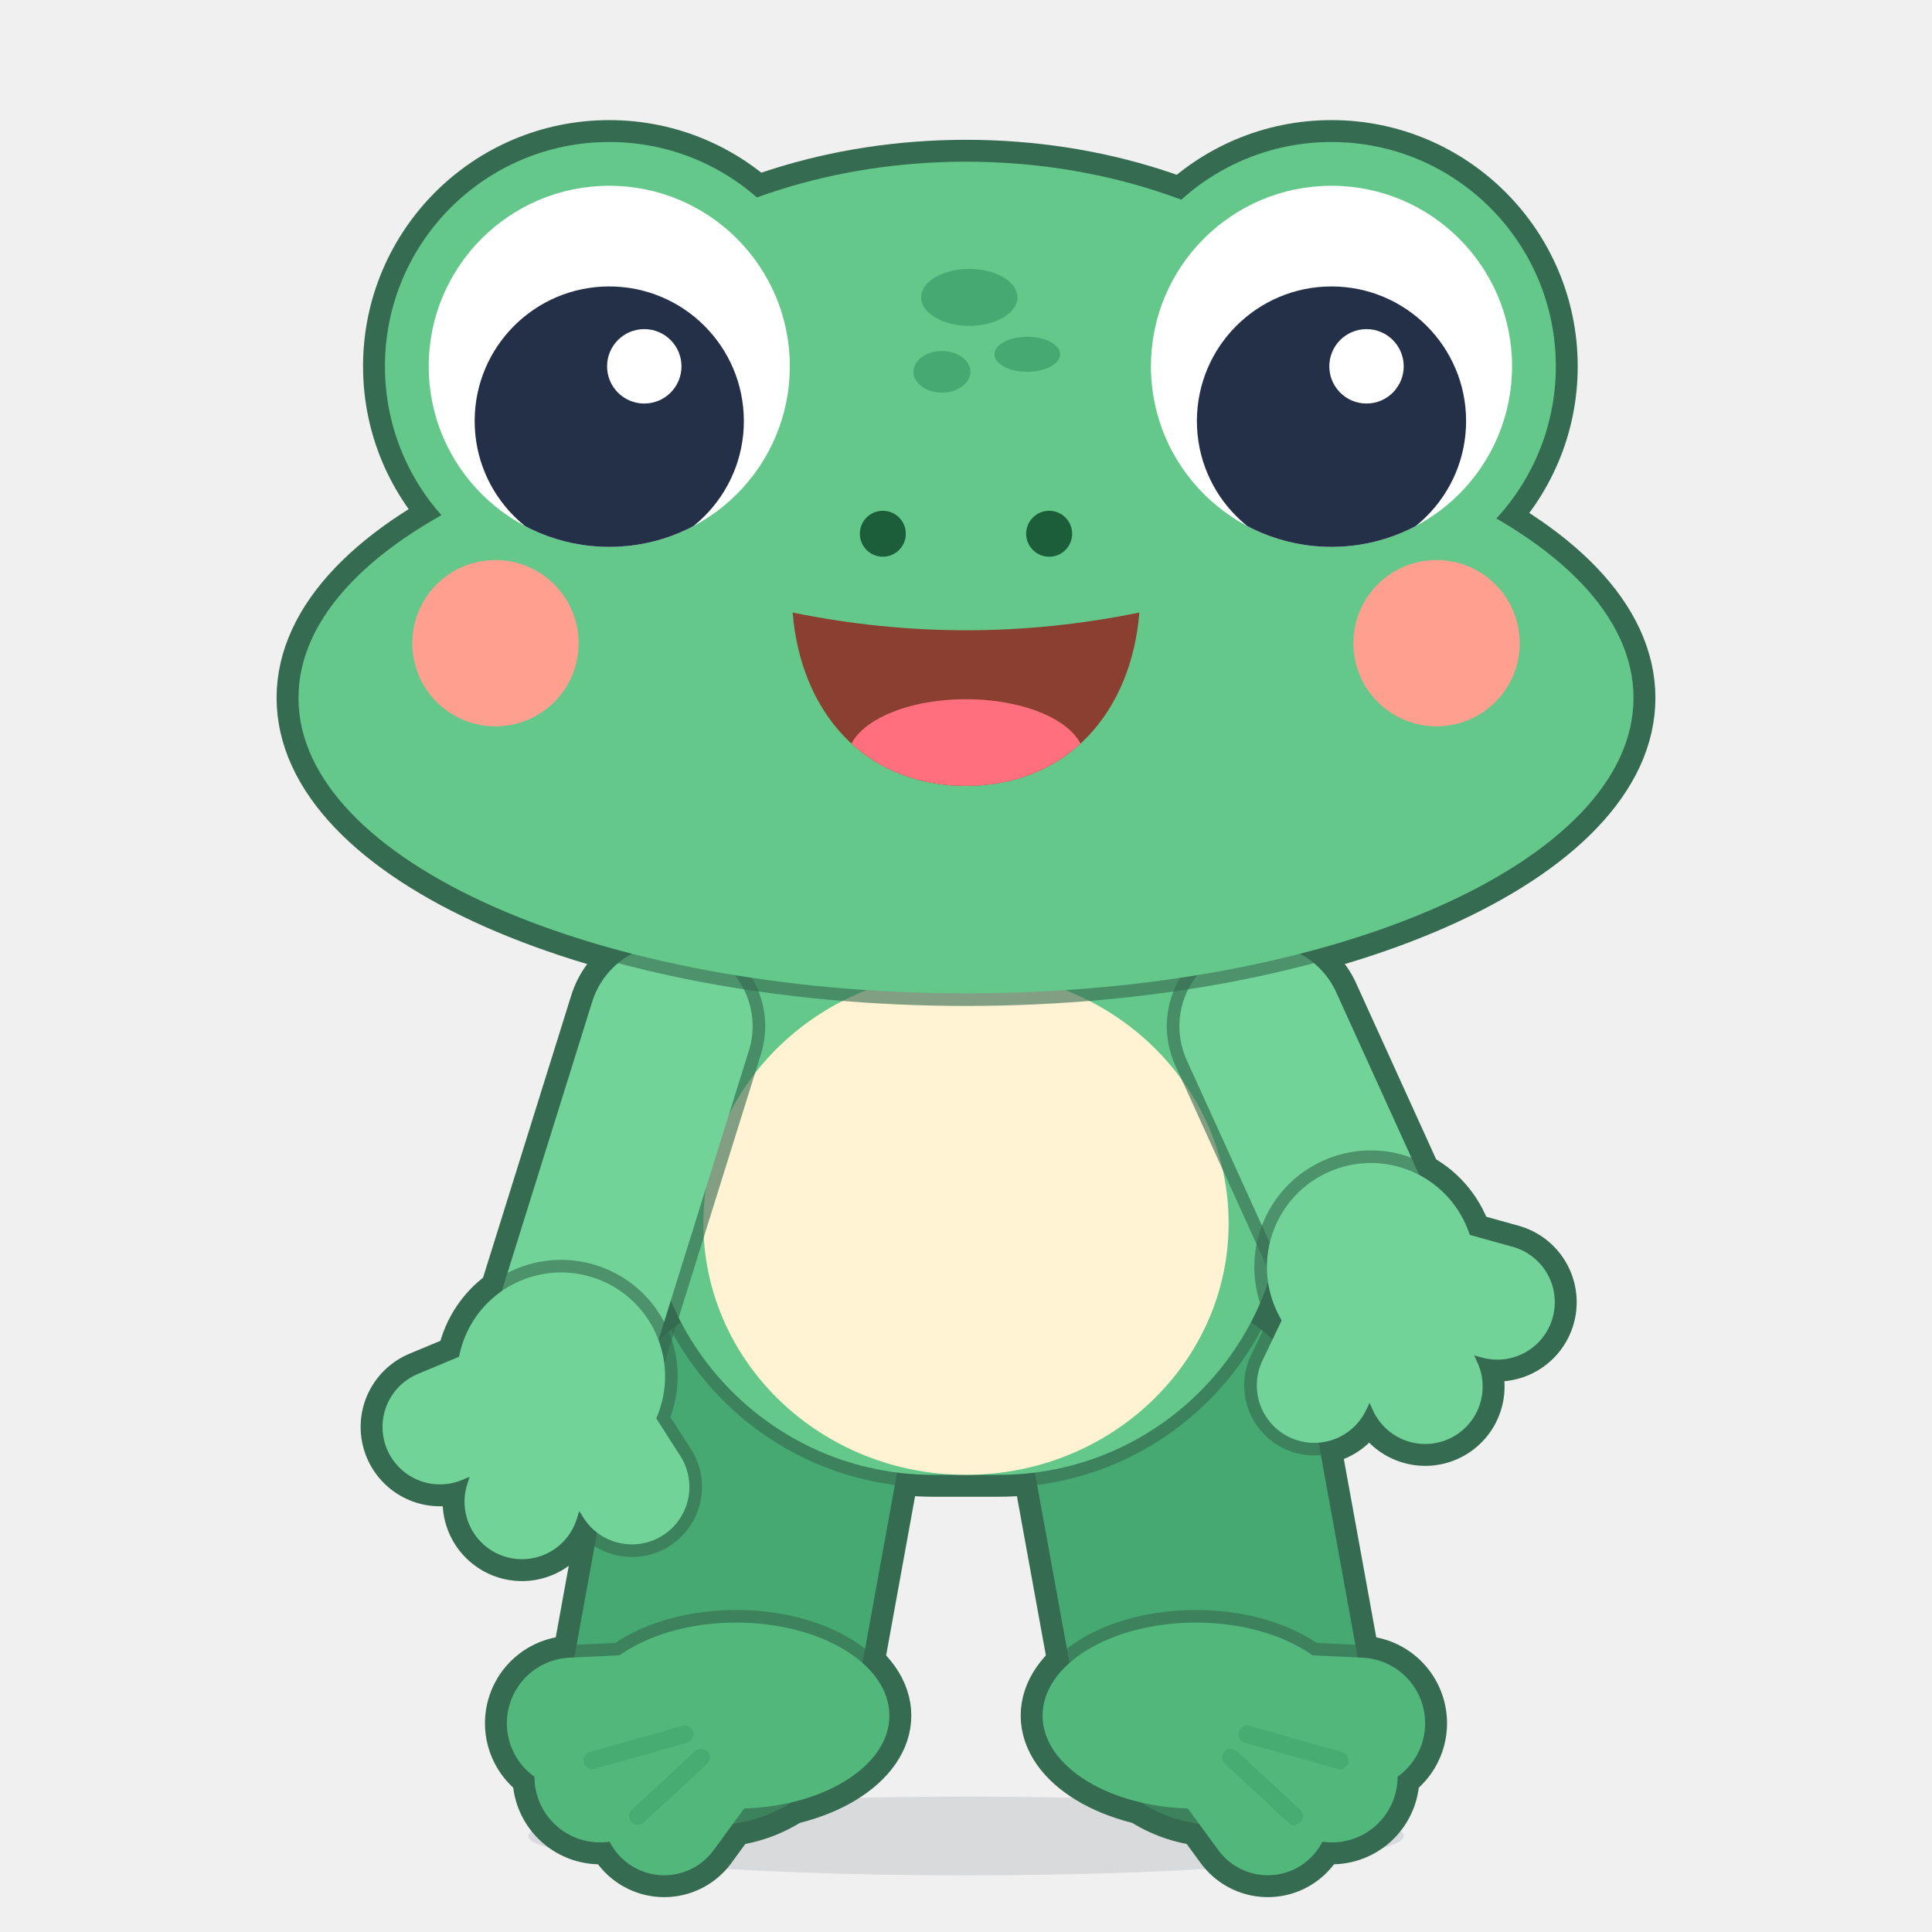
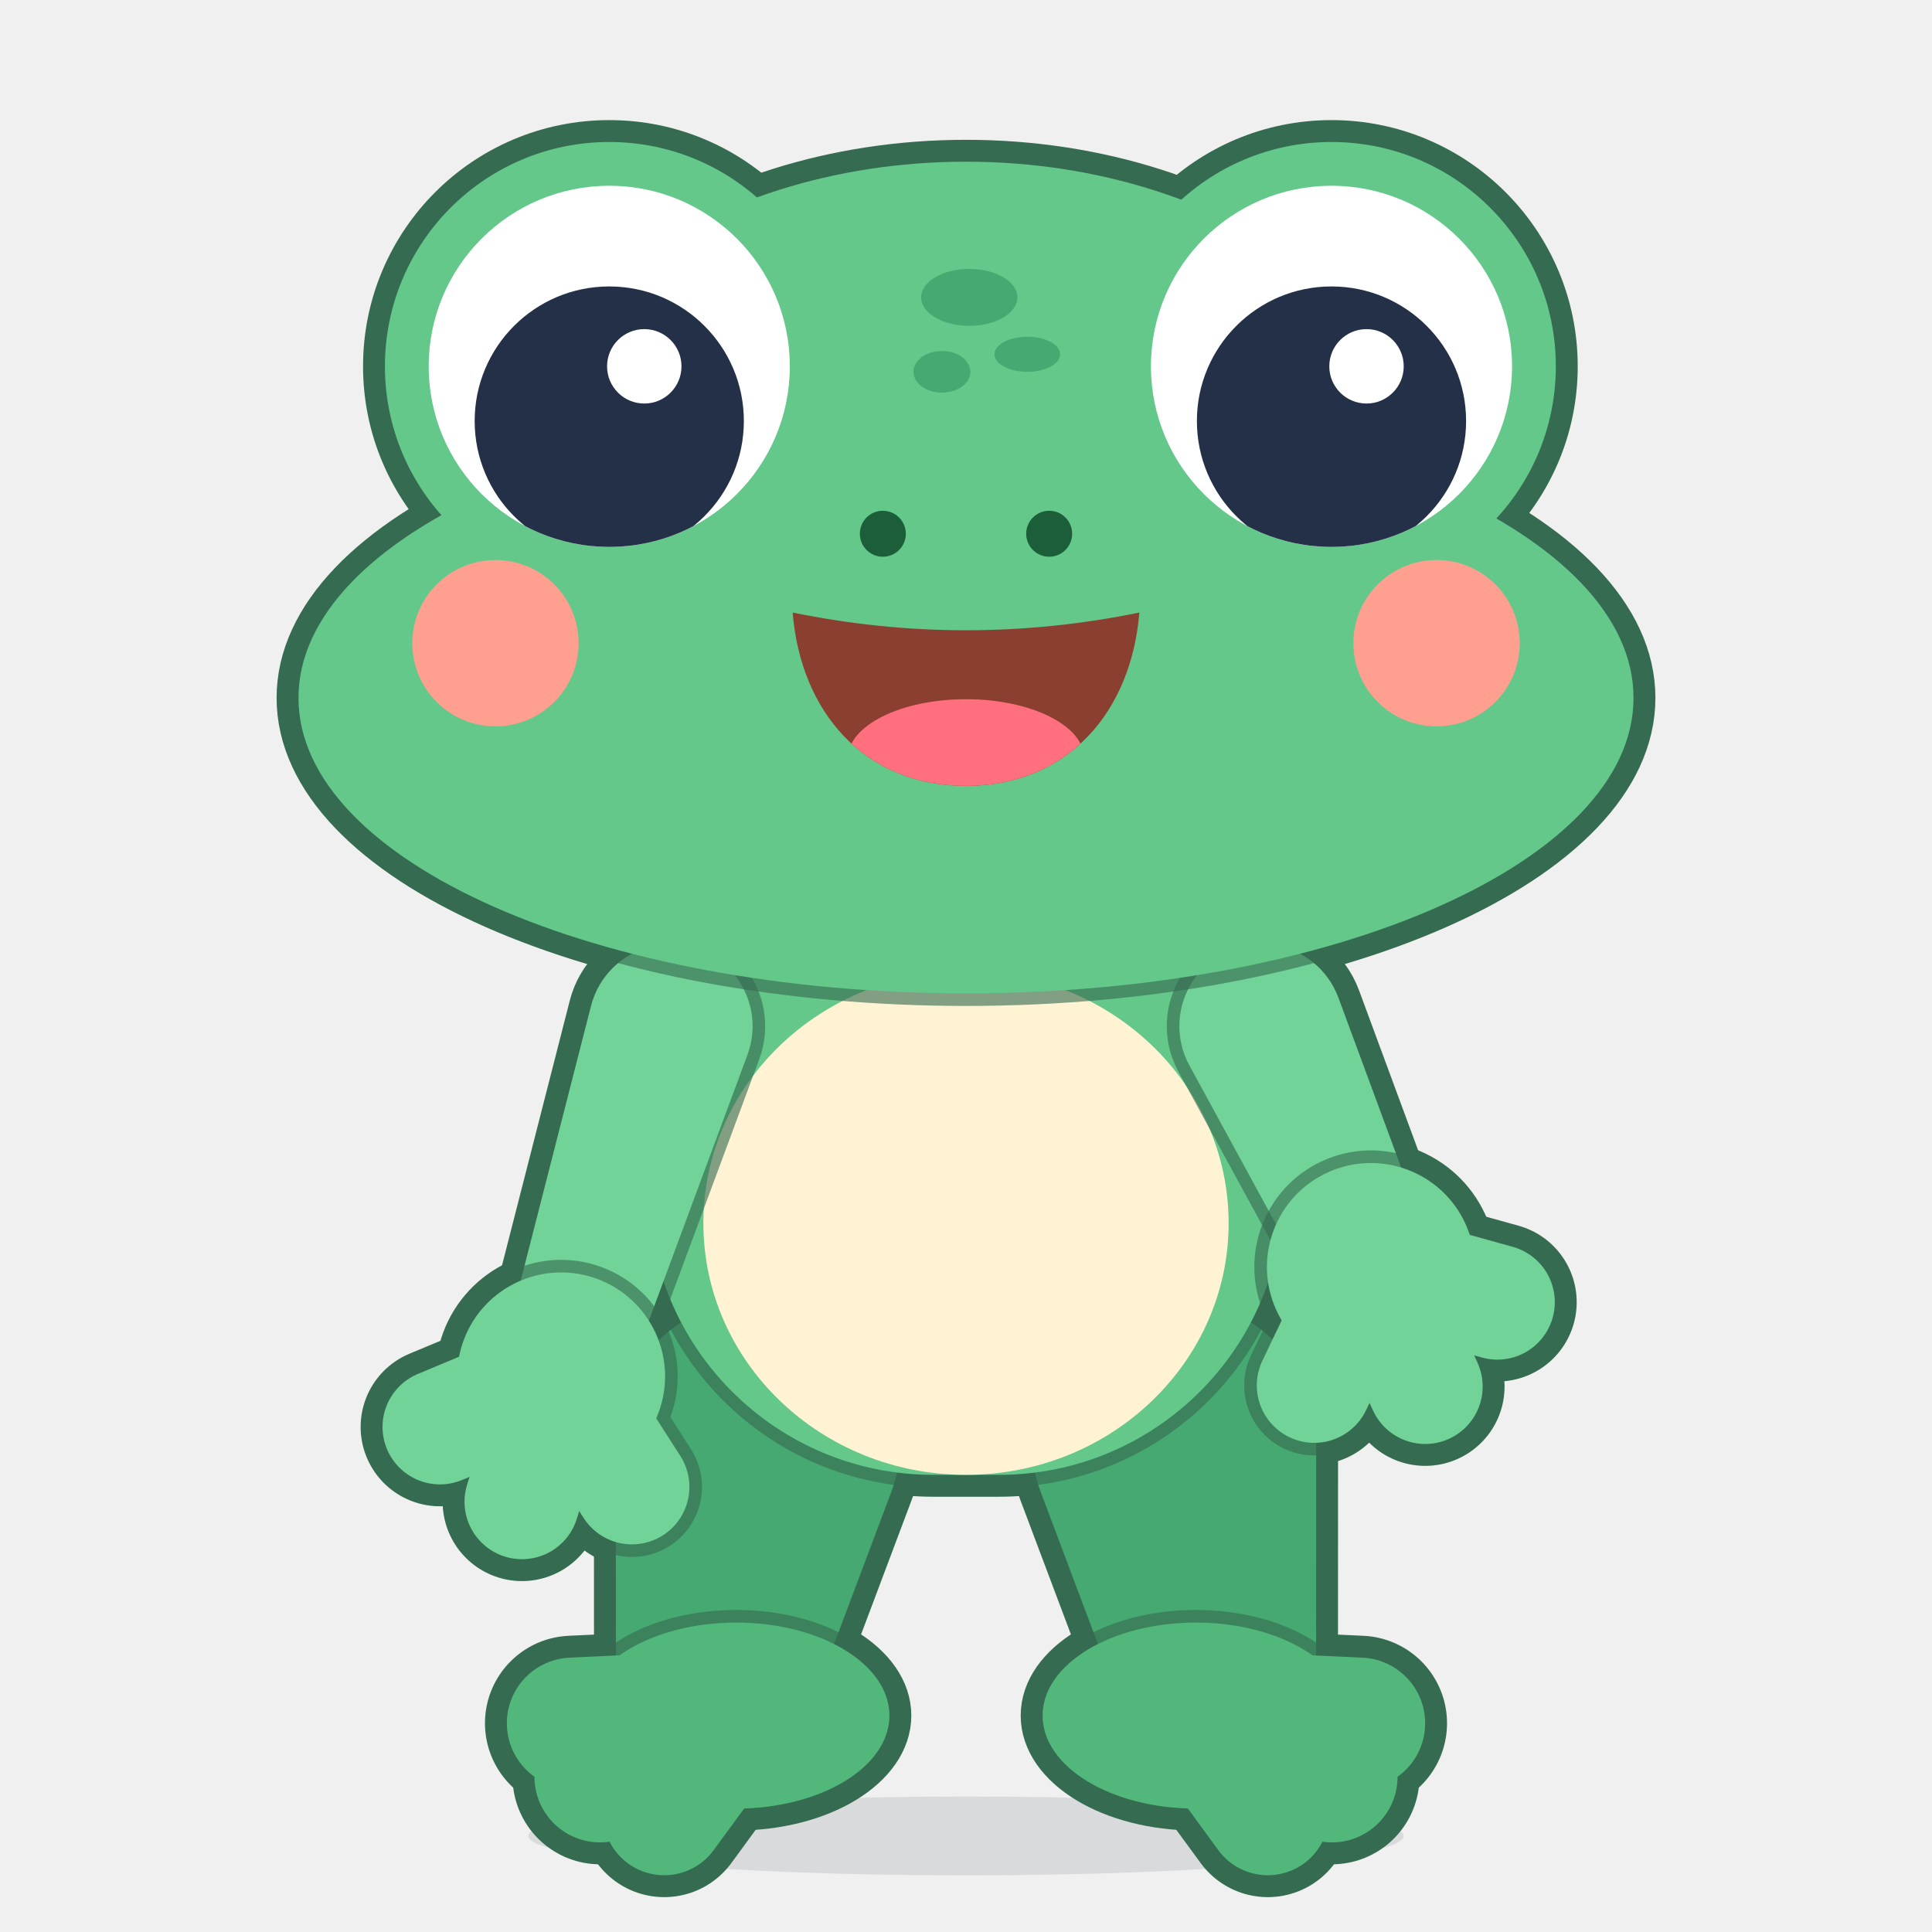
<svg xmlns="http://www.w3.org/2000/svg" viewBox="0 0 512 512" width="512" height="512">
  <g transform="translate(38.5 22.55) scale(2.9)">
    <g id="hop-root">
      <g id="shadow">
        <ellipse cx="75" cy="160.00" rx="40" ry="3.6" fill="#243047" opacity="0.120" />
      </g>
      <g id="hop-figure" transform="translate(0 0) translate(75 100) rotate(0) translate(-75 -100)">
        <g id="hop-silhouette" fill="#356B50" stroke="#356B50" stroke-linejoin="round" stroke-linecap="round">
          <g transform="translate(56 124) rotate(100.3)">
-             <path d="M 0 0 L 22.36 0" fill="none" stroke-width="30" />
+             <path d="M 2.33 -12.79 L 23.97 -8.85 A 9 9 0 0 1 23.97 8.85 L 2.33 12.79 A 13 13 0 1 1 2.33 -12.79 Z" stroke-width="4" />
            <g transform="translate(22.36 0) rotate(-100.3) translate(2 3)">
              <path d="M 14 0 C 14 4.69 7.73 8.5 0 8.5 C -7.73 8.5 -14 4.69 -14 0 C -14 -4.69 -7.73 -8.5 0 -8.5 C 7.73 -8.5 14 -4.69 14 0 Z" stroke-width="4" />
              <path d="M 0 0 L -14.96 0.7" fill="none" stroke-width="16" />
              <path d="M 0 0 L -12.44 5.59" fill="none" stroke-width="16" />
              <path d="M 0 0 L -6.58 8.99" fill="none" stroke-width="15.2" />
            </g>
          </g>
          <g transform="translate(94 124) rotate(79.7)">
-             <path d="M 0 0 L 22.36 0" fill="none" stroke-width="30" />
+             <path d="M 2.33 -12.79 L 23.97 -8.85 A 9 9 0 0 1 23.97 8.85 L 2.33 12.79 A 13 13 0 1 1 2.33 -12.79 Z" stroke-width="4" />
            <g transform="translate(22.36 0) rotate(-79.7) translate(-2 3)">
              <path d="M 14 0 C 14 4.69 7.73 8.5 0 8.5 C -7.73 8.5 -14 4.69 -14 0 C -14 -4.69 -7.73 -8.5 0 -8.5 C 7.73 -8.5 14 -4.69 14 0 Z" stroke-width="4" />
              <path d="M 0 0 L 14.96 0.7" fill="none" stroke-width="16" />
              <path d="M 0 0 L 12.44 5.59" fill="none" stroke-width="16" />
              <path d="M 0 0 L 6.58 8.99" fill="none" stroke-width="15.2" />
            </g>
          </g>
          <path d="M 46 58 H 104 V 101 A 26 26 0 0 1 78 127 H 72 A 26 26 0 0 1 46 101 Z" stroke-width="4" />
          <g transform="translate(48 86) rotate(107.35)">
-             <path d="M 0 0 L 33.53 0" fill="none" stroke-width="19" />
+             <path d="M 0.39 -7.49 L 33.83 -5.74 A 5.75 5.75 0 0 1 33.83 5.74 L 0.39 7.49 A 7.5 7.5 0 1 1 0.39 -7.49 Z" stroke-width="4" />
            <g transform="translate(33.53 0)">
              <path d="M 9.5 0 C 9.5 5.25 5.25 9.5 0 9.5 C -5.25 9.5 -9.5 5.25 -9.5 0 C -9.5 -5.25 -5.25 -9.5 0 -9.5 C 5.25 -9.5 9.5 -5.25 9.5 0 Z" stroke-width="4" />
              <path d="M 0 0 L 7.71 -9.19" fill="none" stroke-width="14.5" />
              <path d="M 0 0 L 12 0" fill="none" stroke-width="14.5" />
              <path d="M 0 0 L 7.71 9.19" fill="none" stroke-width="14.5" />
            </g>
          </g>
          <g transform="translate(102 86) rotate(65.56)">
-             <path d="M 0 0 L 24.17 0" fill="none" stroke-width="19" />
+             <path d="M 0.54 -7.48 L 24.58 -5.73 A 5.75 5.75 0 0 1 24.58 5.73 L 0.54 7.48 A 7.5 7.5 0 1 1 0.54 -7.48 Z" stroke-width="4" />
            <g transform="translate(24.17 0)">
              <path d="M 9.5 0 C 9.5 5.25 5.25 9.5 0 9.5 C -5.25 9.5 -9.5 5.25 -9.5 0 C -9.5 -5.25 -5.25 -9.5 0 -9.5 C 5.25 -9.5 9.5 -5.25 9.5 0 Z" stroke-width="4" />
              <path d="M 0 0 L 7.71 -9.19" fill="none" stroke-width="14.5" />
              <path d="M 0 0 L 12 0" fill="none" stroke-width="14.5" />
              <path d="M 0 0 L 7.71 9.19" fill="none" stroke-width="14.5" />
            </g>
          </g>
          <g transform="rotate(0 75 50)">
            <path d="M 119 40 C 119 58.23 99.3 73 75 73 C 50.7 73 31 58.23 31 40 C 31 21.77 50.7 7 75 7 C 99.3 7 119 21.77 119 40 Z M 136 56 C 136 70.91 108.69 83 75 83 C 41.31 83 14 70.91 14 56 C 14 41.09 41.31 29 75 29 C 108.69 29 136 41.09 136 56 Z M 62.9 25.7 C 62.9 37.02 53.72 46.2 42.4 46.2 C 31.08 46.2 21.9 37.02 21.9 25.7 C 21.9 14.38 31.08 5.2 42.4 5.2 C 53.72 5.2 62.9 14.38 62.9 25.7 Z M 128.9 25.7 C 128.9 37.02 119.72 46.2 108.4 46.2 C 97.08 46.2 87.9 37.02 87.9 25.7 C 87.9 14.38 97.08 5.2 108.4 5.2 C 119.72 5.2 128.9 14.38 128.9 25.7 Z" stroke-width="4" />
          </g>
        </g>
        <g id="left-leg" transform="translate(56 124) rotate(100.3)">
          <g fill="#356B50" stroke="#356B50" stroke-linejoin="round" stroke-linecap="round" opacity="0.62">
-             <path d="M 0 0 L 22.36 0" fill="none" stroke-width="28.3" />
+             <path d="M 2.33 -12.79 L 23.97 -8.85 A 9 9 0 0 1 23.97 8.85 L 2.33 12.79 A 13 13 0 1 1 2.33 -12.79 Z" stroke-width="2.3" />
          </g>
-           <line x1="0" y1="0" x2="22.36" y2="0" stroke="#45A971" stroke-width="26" stroke-linecap="round" />
+           <path d="M 2.33 -12.79 L 23.97 -8.85 A 9 9 0 0 1 23.97 8.85 L 2.33 12.79 A 13 13 0 1 1 2.33 -12.79 Z" fill="#45A971" />
          <g id="left-foot" transform="translate(22.36 0) rotate(-100.3) translate(2 3)">
            <g fill="#356B50" stroke="#356B50" stroke-linejoin="round" stroke-linecap="round" opacity="0.62">
              <path d="M 14 0 C 14 4.69 7.73 8.5 0 8.5 C -7.73 8.5 -14 4.69 -14 0 C -14 -4.69 -7.73 -8.5 0 -8.5 C 7.73 -8.5 14 -4.69 14 0 Z" stroke-width="2.3" />
              <path d="M 0 0 L -14.96 0.7" fill="none" stroke-width="14.3" />
              <path d="M 0 0 L -12.44 5.59" fill="none" stroke-width="14.3" />
              <path d="M 0 0 L -6.58 8.99" fill="none" stroke-width="13.5" />
            </g>
            <ellipse cx="0" cy="0" rx="14" ry="8.5" fill="#52B77A" />
            <line x1="0" y1="0" x2="-14.96" y2="0.7" stroke="#52B77A" stroke-width="12" stroke-linecap="round" />
            <line x1="0" y1="0" x2="-12.44" y2="5.59" stroke="#52B77A" stroke-width="12" stroke-linecap="round" />
            <line x1="0" y1="0" x2="-6.58" y2="8.99" stroke="#52B77A" stroke-width="11.2" stroke-linecap="round" />
-             <line x1="-4.7" y1="1.71" x2="-13.16" y2="4.1" stroke="#45A971" stroke-width="1.6" stroke-linecap="round" opacity="0.8" />
-             <line x1="-3.21" y1="3.83" x2="-9" y2="9.19" stroke="#45A971" stroke-width="1.6" stroke-linecap="round" opacity="0.8" />
          </g>
        </g>
        <g id="right-leg" transform="translate(94 124) rotate(79.7)">
          <g fill="#356B50" stroke="#356B50" stroke-linejoin="round" stroke-linecap="round" opacity="0.62">
-             <path d="M 0 0 L 22.36 0" fill="none" stroke-width="28.3" />
+             <path d="M 2.33 -12.79 L 23.97 -8.85 A 9 9 0 0 1 23.97 8.85 L 2.33 12.79 A 13 13 0 1 1 2.33 -12.79 Z" stroke-width="2.3" />
          </g>
-           <line x1="0" y1="0" x2="22.36" y2="0" stroke="#45A971" stroke-width="26" stroke-linecap="round" />
+           <path d="M 2.33 -12.79 L 23.97 -8.85 A 9 9 0 0 1 23.97 8.85 L 2.33 12.79 A 13 13 0 1 1 2.33 -12.79 Z" fill="#45A971" />
          <g id="right-foot" transform="translate(22.36 0) rotate(-79.7) translate(-2 3)">
            <g fill="#356B50" stroke="#356B50" stroke-linejoin="round" stroke-linecap="round" opacity="0.62">
              <path d="M 14 0 C 14 4.69 7.73 8.5 0 8.5 C -7.73 8.5 -14 4.69 -14 0 C -14 -4.69 -7.73 -8.5 0 -8.5 C 7.73 -8.5 14 -4.69 14 0 Z" stroke-width="2.3" />
              <path d="M 0 0 L 14.96 0.7" fill="none" stroke-width="14.3" />
              <path d="M 0 0 L 12.44 5.59" fill="none" stroke-width="14.3" />
              <path d="M 0 0 L 6.58 8.99" fill="none" stroke-width="13.5" />
            </g>
            <ellipse cx="0" cy="0" rx="14" ry="8.5" fill="#52B77A" />
            <line x1="0" y1="0" x2="14.96" y2="0.7" stroke="#52B77A" stroke-width="12" stroke-linecap="round" />
            <line x1="0" y1="0" x2="12.44" y2="5.59" stroke="#52B77A" stroke-width="12" stroke-linecap="round" />
            <line x1="0" y1="0" x2="6.58" y2="8.99" stroke="#52B77A" stroke-width="11.2" stroke-linecap="round" />
-             <line x1="4.7" y1="1.71" x2="13.16" y2="4.1" stroke="#45A971" stroke-width="1.6" stroke-linecap="round" opacity="0.8" />
-             <line x1="3.21" y1="3.83" x2="9" y2="9.19" stroke="#45A971" stroke-width="1.6" stroke-linecap="round" opacity="0.8" />
          </g>
        </g>
        <g id="body">
          <g fill="#356B50" stroke="#356B50" stroke-linejoin="round" stroke-linecap="round" opacity="0.62">
            <path d="M 46 58 H 104 V 101 A 26 26 0 0 1 78 127 H 72 A 26 26 0 0 1 46 101 Z" stroke-width="2.3" />
          </g>
          <path d="M 46 58 H 104 V 101 A 26 26 0 0 1 78 127 H 72 A 26 26 0 0 1 46 101 Z" fill="#63C88A" />
        </g>
        <g id="belly">
          <ellipse cx="75" cy="104" rx="24" ry="23" fill="#FFF3D4" />
        </g>
        <g id="left-arm" transform="translate(48 86) rotate(107.35)">
          <g fill="#356B50" stroke="#356B50" stroke-linejoin="round" stroke-linecap="round" opacity="0.62">
-             <path d="M 0 0 L 33.53 0" fill="none" stroke-width="17.3" />
+             <path d="M 0.39 -7.49 L 33.83 -5.74 A 5.75 5.75 0 0 1 33.83 5.74 L 0.39 7.49 A 7.5 7.5 0 1 1 0.39 -7.49 Z" stroke-width="2.3" />
          </g>
-           <line x1="0" y1="0" x2="33.53" y2="0" stroke="#71D397" stroke-width="15" stroke-linecap="round" />
+           <path d="M 0.39 -7.49 L 33.83 -5.74 A 5.75 5.75 0 0 1 33.83 5.74 L 0.39 7.49 A 7.5 7.5 0 1 1 0.39 -7.49 Z" fill="#71D397" />
          <g id="left-hand" transform="translate(33.53 0)">
            <g fill="#356B50" stroke="#356B50" stroke-linejoin="round" stroke-linecap="round" opacity="0.62">
              <path d="M 9.5 0 C 9.5 5.25 5.25 9.5 0 9.5 C -5.25 9.5 -9.5 5.25 -9.5 0 C -9.5 -5.25 -5.25 -9.5 0 -9.5 C 5.25 -9.5 9.5 -5.25 9.5 0 Z" stroke-width="2.3" />
              <path d="M 0 0 L 7.71 -9.19" fill="none" stroke-width="12.8" />
              <path d="M 0 0 L 12 0" fill="none" stroke-width="12.8" />
              <path d="M 0 0 L 7.71 9.19" fill="none" stroke-width="12.8" />
            </g>
            <circle cx="0" cy="0" r="9.5" fill="#71D397" />
            <line x1="0" y1="0" x2="7.71" y2="-9.19" stroke="#71D397" stroke-width="10.5" stroke-linecap="round" />
            <line x1="0" y1="0" x2="12" y2="0" stroke="#71D397" stroke-width="10.5" stroke-linecap="round" />
            <line x1="0" y1="0" x2="7.71" y2="9.19" stroke="#71D397" stroke-width="10.5" stroke-linecap="round" />
          </g>
        </g>
        <g id="right-arm" transform="translate(102 86) rotate(65.56)">
          <g fill="#356B50" stroke="#356B50" stroke-linejoin="round" stroke-linecap="round" opacity="0.62">
-             <path d="M 0 0 L 24.17 0" fill="none" stroke-width="17.3" />
+             <path d="M 0.54 -7.48 L 24.58 -5.73 A 5.75 5.75 0 0 1 24.58 5.73 L 0.54 7.48 A 7.5 7.5 0 1 1 0.54 -7.48 Z" stroke-width="2.3" />
          </g>
-           <line x1="0" y1="0" x2="24.17" y2="0" stroke="#71D397" stroke-width="15" stroke-linecap="round" />
+           <path d="M 0.54 -7.48 L 24.58 -5.73 A 5.75 5.75 0 0 1 24.58 5.73 L 0.54 7.48 A 7.5 7.5 0 1 1 0.54 -7.48 Z" fill="#71D397" />
          <g id="right-hand" transform="translate(24.17 0)">
            <g fill="#356B50" stroke="#356B50" stroke-linejoin="round" stroke-linecap="round" opacity="0.62">
              <path d="M 9.5 0 C 9.5 5.25 5.25 9.5 0 9.5 C -5.25 9.5 -9.5 5.25 -9.5 0 C -9.5 -5.25 -5.25 -9.5 0 -9.5 C 5.25 -9.5 9.5 -5.25 9.5 0 Z" stroke-width="2.3" />
              <path d="M 0 0 L 7.71 -9.19" fill="none" stroke-width="12.8" />
              <path d="M 0 0 L 12 0" fill="none" stroke-width="12.8" />
              <path d="M 0 0 L 7.71 9.19" fill="none" stroke-width="12.8" />
            </g>
            <circle cx="0" cy="0" r="9.5" fill="#71D397" />
            <line x1="0" y1="0" x2="7.71" y2="-9.19" stroke="#71D397" stroke-width="10.5" stroke-linecap="round" />
            <line x1="0" y1="0" x2="12" y2="0" stroke="#71D397" stroke-width="10.5" stroke-linecap="round" />
            <line x1="0" y1="0" x2="7.71" y2="9.19" stroke="#71D397" stroke-width="10.5" stroke-linecap="round" />
          </g>
        </g>
        <g id="head" transform="rotate(0 75 50)">
          <g fill="#356B50" stroke="#356B50" stroke-linejoin="round" stroke-linecap="round" opacity="0.62">
            <path d="M 119 40 C 119 58.23 99.3 73 75 73 C 50.7 73 31 58.23 31 40 C 31 21.77 50.7 7 75 7 C 99.3 7 119 21.77 119 40 Z M 136 56 C 136 70.91 108.69 83 75 83 C 41.31 83 14 70.91 14 56 C 14 41.09 41.31 29 75 29 C 108.69 29 136 41.09 136 56 Z M 62.9 25.7 C 62.9 37.02 53.72 46.2 42.4 46.2 C 31.08 46.2 21.9 37.02 21.9 25.7 C 21.9 14.38 31.08 5.2 42.4 5.2 C 53.72 5.2 62.9 14.38 62.9 25.7 Z M 128.9 25.7 C 128.9 37.02 119.72 46.2 108.4 46.2 C 97.08 46.2 87.9 37.02 87.9 25.7 C 87.9 14.38 97.08 5.2 108.4 5.2 C 119.72 5.2 128.9 14.38 128.9 25.7 Z" stroke-width="2.3" />
          </g>
          <ellipse cx="75" cy="40" rx="44" ry="33" fill="#63C88A" />
          <ellipse cx="75" cy="56" rx="61" ry="27" fill="#63C88A" />
          <circle cx="42.4" cy="25.7" r="20.5" fill="#63C88A" />
          <circle cx="108.4" cy="25.7" r="20.5" fill="#63C88A" />
          <g id="accent-details">
            <ellipse cx="75.3" cy="19.4" rx="4.4" ry="2.6" fill="#45A971" />
            <ellipse cx="72.8" cy="26.2" rx="2.6" ry="1.9" fill="#45A971" />
            <ellipse cx="80.6" cy="24.6" rx="3.0" ry="1.6" fill="#45A971" />
          </g>
          <g id="eyes-group">
            <g id="left-eye">
              <g>
                <clipPath id="eyeClip42">
                  <circle cx="42.4" cy="25.7" r="16.5" />
                </clipPath>
                <circle cx="42.4" cy="25.7" r="16.5" fill="#FFFFFF" />
                <g clip-path="url(#eyeClip42)">
                  <circle id="left-pupil" cx="42.4" cy="30.7" r="12.3" fill="#243047" />
                  <circle cx="45.6" cy="25.7" r="3.4" fill="#FFFFFF" />
                </g>
              </g>
            </g>
            <g id="right-eye">
              <g>
                <clipPath id="eyeClip108">
                  <circle cx="108.4" cy="25.7" r="16.5" />
                </clipPath>
                <circle cx="108.4" cy="25.7" r="16.5" fill="#FFFFFF" />
                <g clip-path="url(#eyeClip108)">
                  <circle id="right-pupil" cx="108.4" cy="30.7" r="12.3" fill="#243047" />
                  <circle cx="111.6" cy="25.7" r="3.4" fill="#FFFFFF" />
                </g>
              </g>
            </g>
          </g>
          <g id="cheeks">
            <circle cx="32" cy="51" r="7.6" fill="#FF9F8F" />
            <circle cx="118" cy="51" r="7.6" fill="#FF9F8F" />
          </g>
          <circle cx="67.4" cy="41" r="2.1" fill="#1B5E39" />
          <circle cx="82.6" cy="41" r="2.1" fill="#1B5E39" />
          <g id="mouth">
            <g transform="translate(75 50) scale(0.72) translate(-75 -50)">
              <clipPath id="mouthCliptalk">
                <path d="M 53 47.5 Q 75 52 97 47.5 C 96 60 88 69.5 75 69.5 C 62 69.5 54 60 53 47.5 Z" />
              </clipPath>
              <path d="M 53 47.5 Q 75 52 97 47.5 C 96 60 88 69.5 75 69.5 C 62 69.5 54 60 53 47.5 Z" fill="#8A3F30" />
              <ellipse cx="75" cy="66" rx="15" ry="7.5" fill="#FF6F7D" clip-path="url(#mouthCliptalk)" />
            </g>
          </g>
        </g>
      </g>
    </g>
  </g>
</svg>
